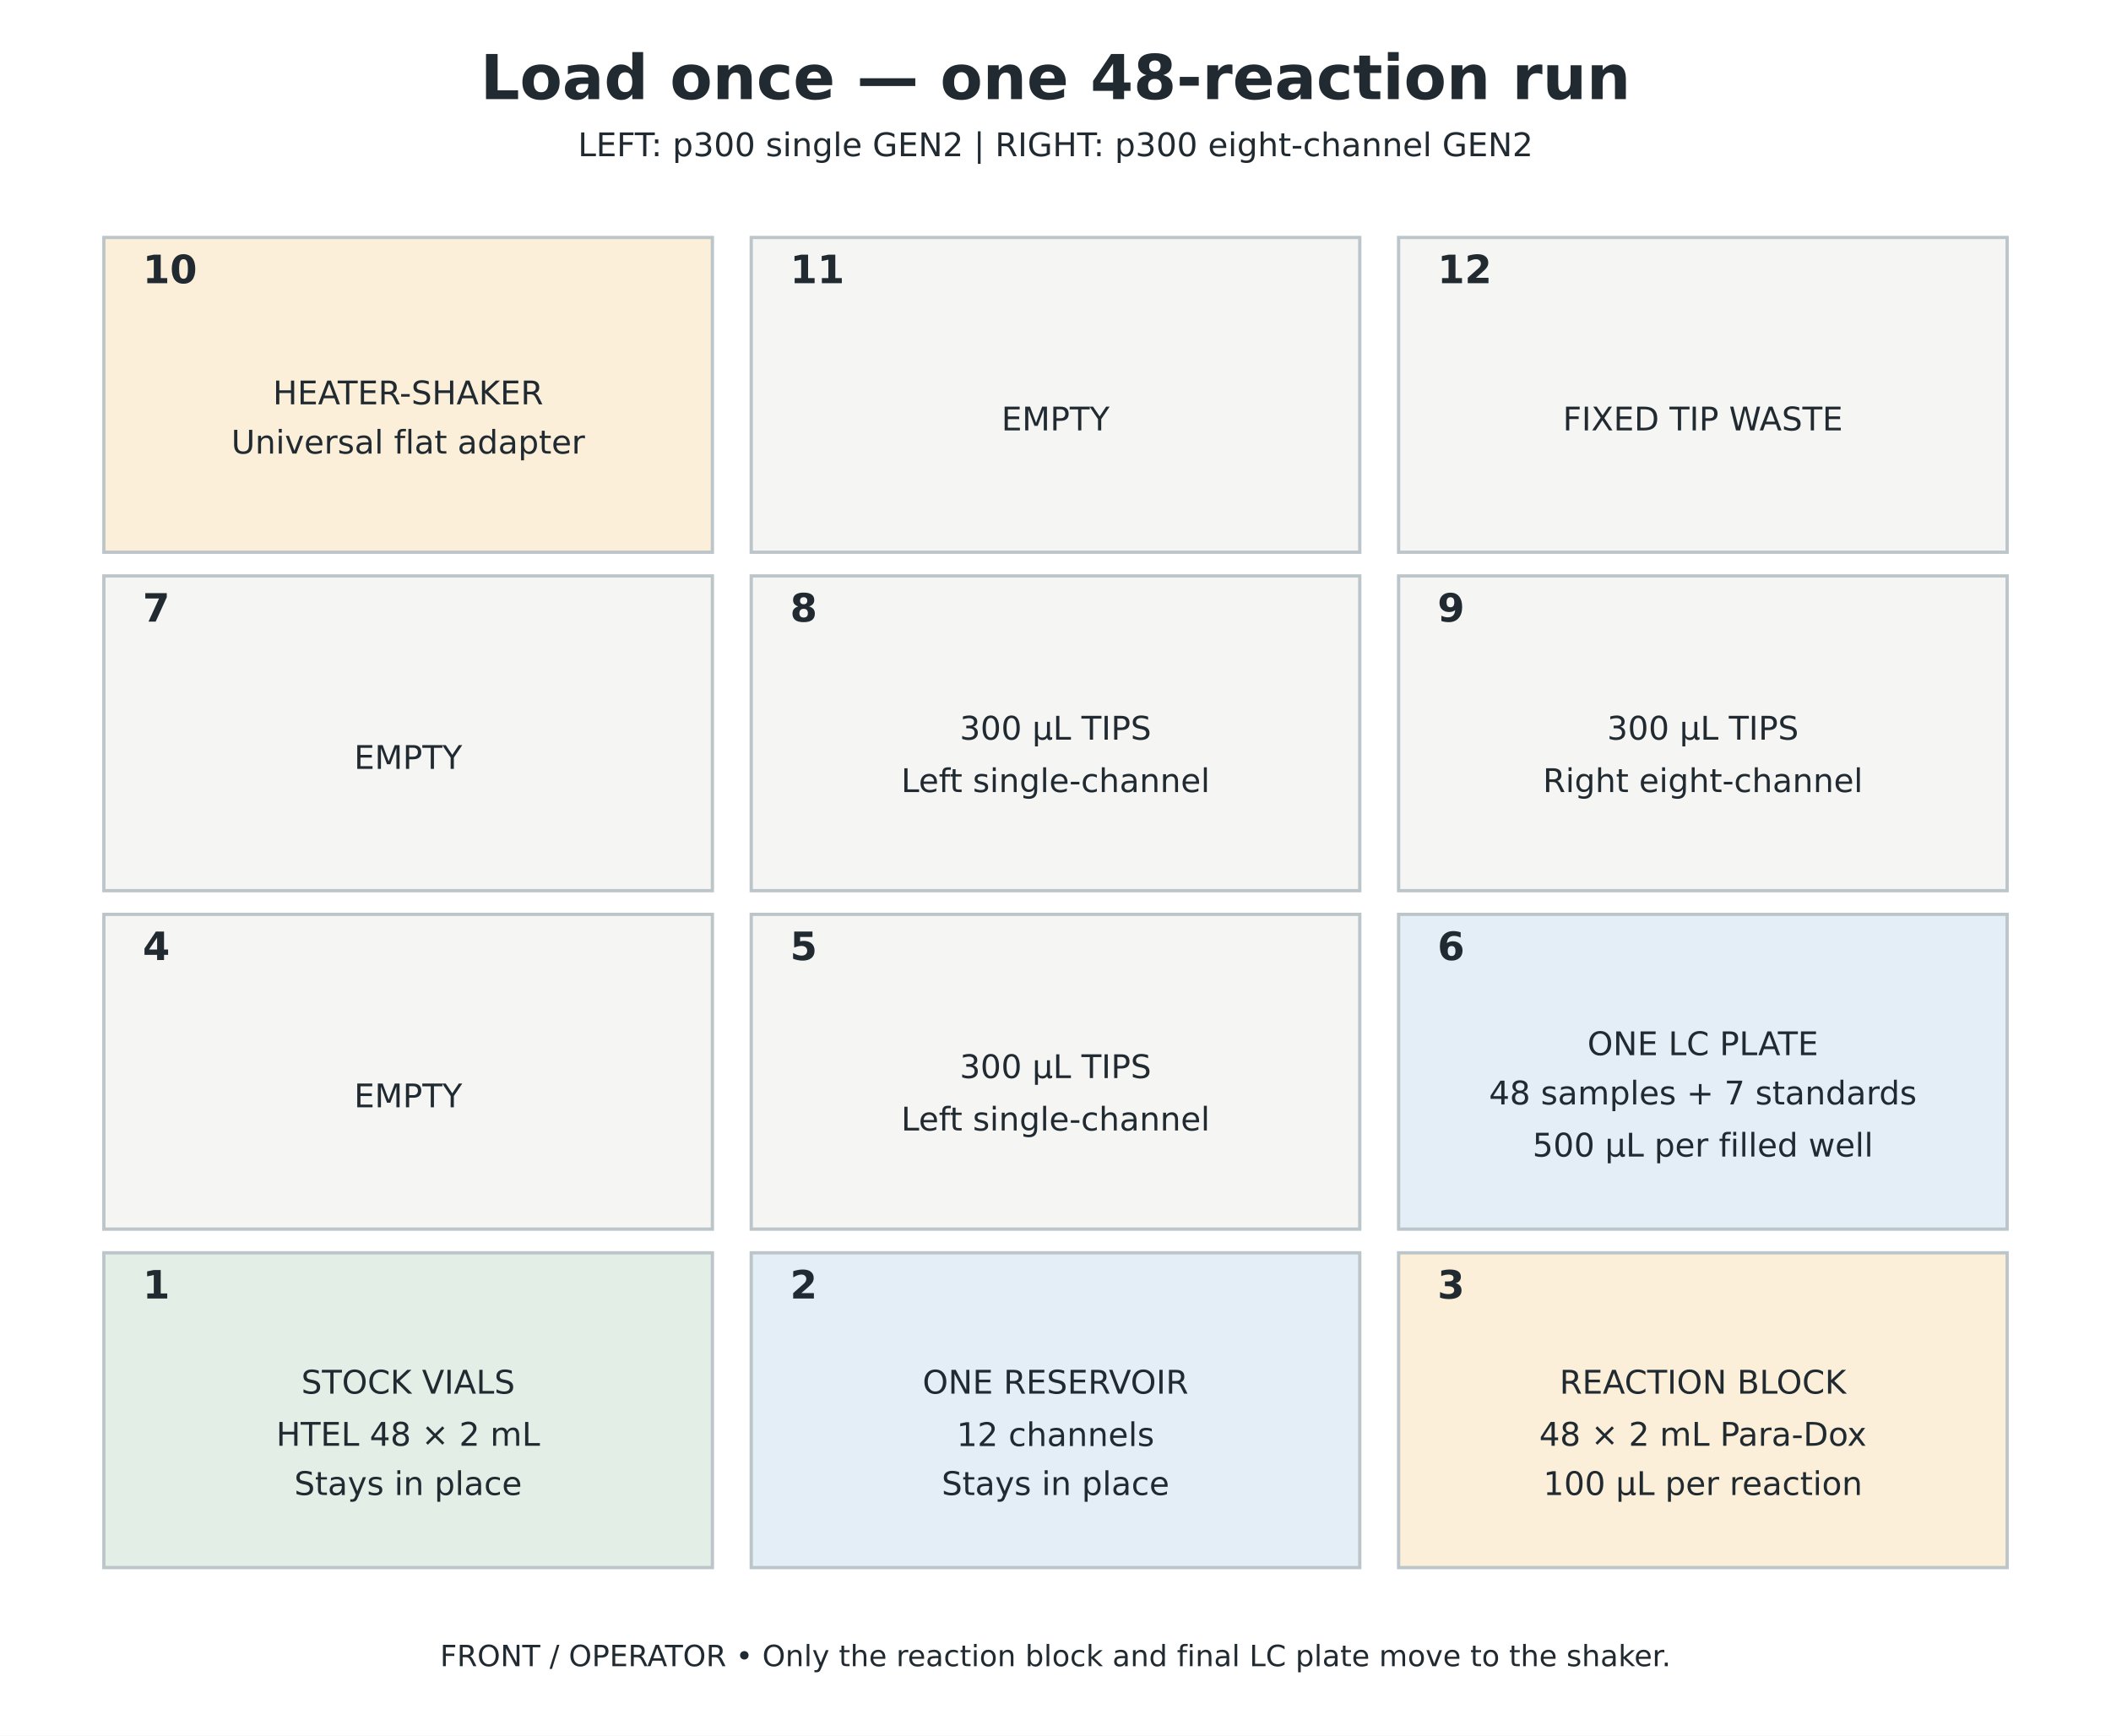
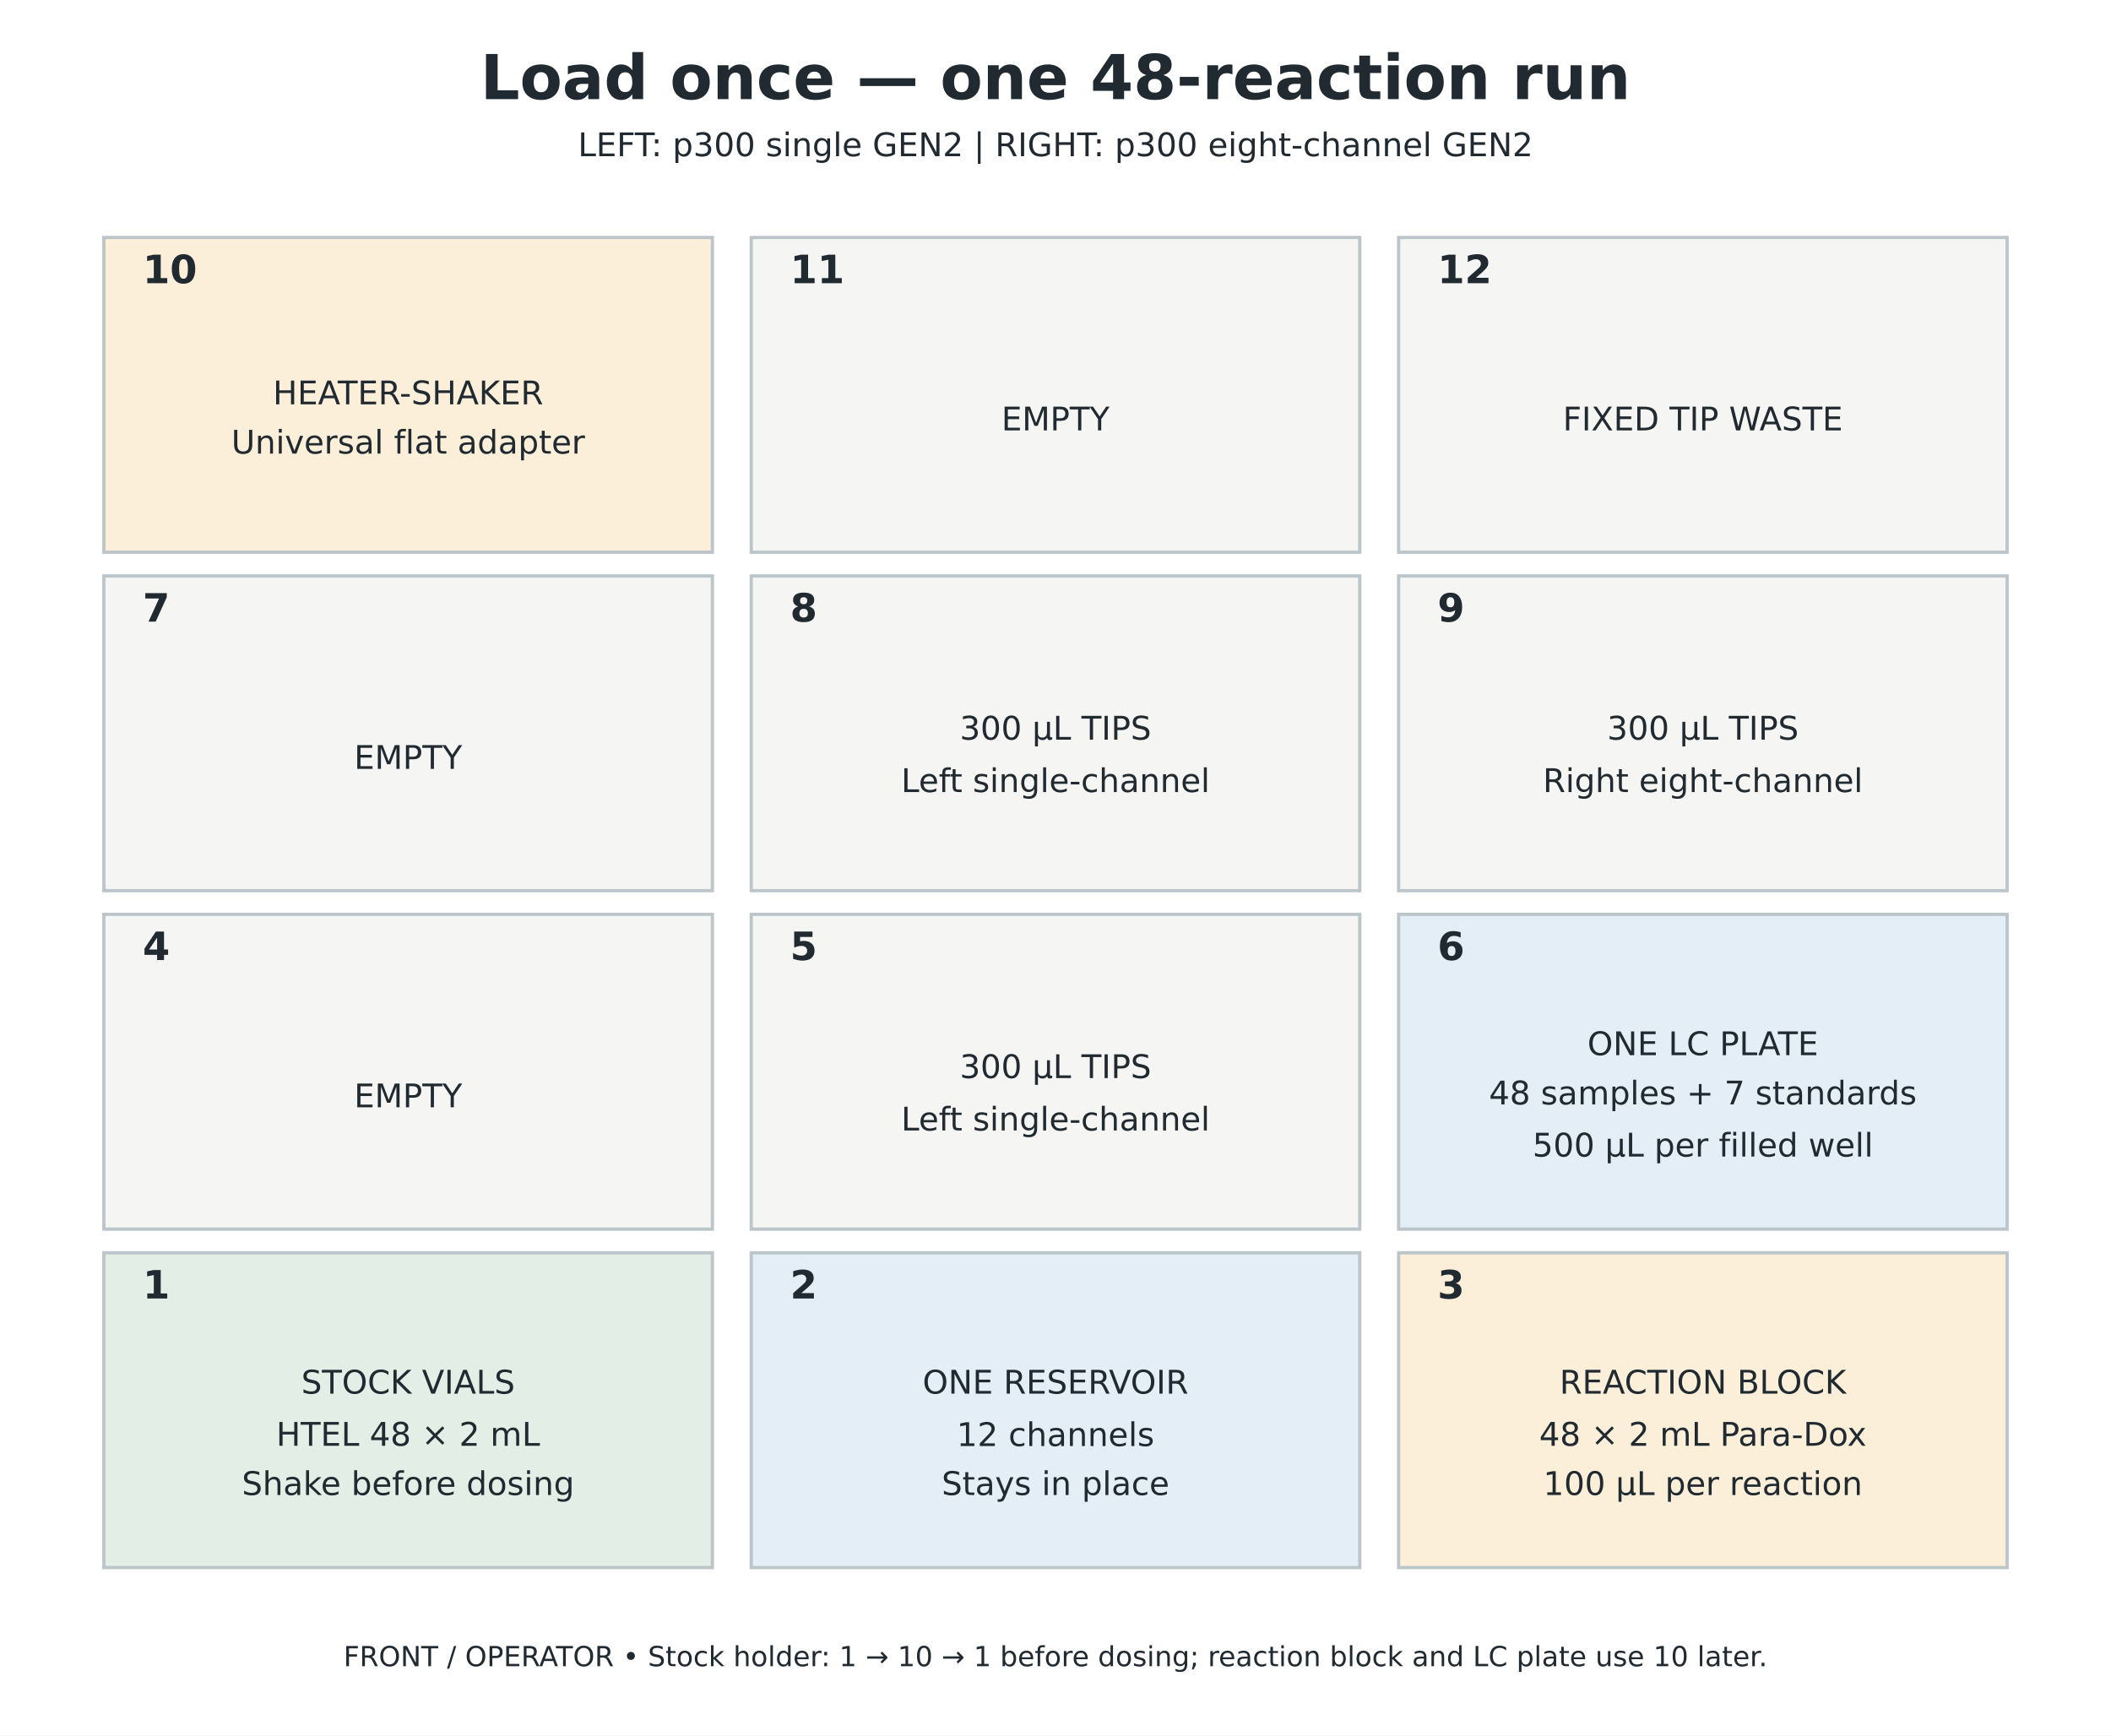
<svg xmlns="http://www.w3.org/2000/svg" width="648pt" height="532.8pt" viewBox="0 0 648 532.8" version="1.1">
  <defs>
    <style type="text/css">*{stroke-linejoin: round; stroke-linecap: butt}</style>
  </defs>
  <g id="figure_1">
    <g id="patch_1">
      <path d="M 0 532.8 L 648 532.8 L 648 0 L 0 0 z " style="fill: #ffffff" />
    </g>
    <g id="axes_1">
      <g id="patch_2">
        <path d="M 31.882 481.212 L 218.678 481.212 L 218.678 384.588 L 31.882 384.588 z " clip-path="url(#p39cb3d78c4)" style="fill: #e3eee6; stroke: #bcc5c9; stroke-linejoin: miter" />
      </g>
      <g id="patch_3">
        <path d="M 230.602 481.212 L 417.398 481.212 L 417.398 384.588 L 230.602 384.588 z " clip-path="url(#p39cb3d78c4)" style="fill: #e4eef6; stroke: #bcc5c9; stroke-linejoin: miter" />
      </g>
      <g id="patch_4">
        <path d="M 429.322 481.212 L 616.118 481.212 L 616.118 384.588 L 429.322 384.588 z " clip-path="url(#p39cb3d78c4)" style="fill: #fbefd9; stroke: #bcc5c9; stroke-linejoin: miter" />
      </g>
      <g id="patch_5">
        <path d="M 31.882 377.316 L 218.678 377.316 L 218.678 280.692 L 31.882 280.692 z " clip-path="url(#p39cb3d78c4)" style="fill: #f5f5f3; stroke: #bcc5c9; stroke-linejoin: miter" />
      </g>
      <g id="patch_6">
        <path d="M 230.602 377.316 L 417.398 377.316 L 417.398 280.692 L 230.602 280.692 z " clip-path="url(#p39cb3d78c4)" style="fill: #f5f5f3; stroke: #bcc5c9; stroke-linejoin: miter" />
      </g>
      <g id="patch_7">
        <path d="M 429.322 377.316 L 616.118 377.316 L 616.118 280.692 L 429.322 280.692 z " clip-path="url(#p39cb3d78c4)" style="fill: #e4eef6; stroke: #bcc5c9; stroke-linejoin: miter" />
      </g>
      <g id="patch_8">
        <path d="M 31.882 273.42 L 218.678 273.42 L 218.678 176.796 L 31.882 176.796 z " clip-path="url(#p39cb3d78c4)" style="fill: #f5f5f3; stroke: #bcc5c9; stroke-linejoin: miter" />
      </g>
      <g id="patch_9">
        <path d="M 230.602 273.42 L 417.398 273.42 L 417.398 176.796 L 230.602 176.796 z " clip-path="url(#p39cb3d78c4)" style="fill: #f5f5f3; stroke: #bcc5c9; stroke-linejoin: miter" />
      </g>
      <g id="patch_10">
        <path d="M 429.322 273.42 L 616.118 273.42 L 616.118 176.796 L 429.322 176.796 z " clip-path="url(#p39cb3d78c4)" style="fill: #f5f5f3; stroke: #bcc5c9; stroke-linejoin: miter" />
      </g>
      <g id="patch_11">
        <path d="M 31.882 169.524 L 218.678 169.524 L 218.678 72.9 L 31.882 72.9 z " clip-path="url(#p39cb3d78c4)" style="fill: #fbefd9; stroke: #bcc5c9; stroke-linejoin: miter" />
      </g>
      <g id="patch_12">
        <path d="M 230.602 169.524 L 417.398 169.524 L 417.398 72.9 L 230.602 72.9 z " clip-path="url(#p39cb3d78c4)" style="fill: #f5f5f3; stroke: #bcc5c9; stroke-linejoin: miter" />
      </g>
      <g id="patch_13">
        <path d="M 429.322 169.524 L 616.118 169.524 L 616.118 72.9 L 429.322 72.9 z " clip-path="url(#p39cb3d78c4)" style="fill: #f5f5f3; stroke: #bcc5c9; stroke-linejoin: miter" />
      </g>
      <g id="text_1">
        <text style="font-weight: 700; font-size: 12px; font-family: 'DejaVu Sans'; text-anchor: start; fill: #202a30" x="43.805" y="398.614" transform="rotate(-0 43.8048 398.6143)">1</text>
      </g>
      <g id="text_2">
        <text style="font-size: 10px; font-family: 'DejaVu Sans'; fill: #202a30" transform="translate(92.48078 427.8126)">STOCK VIALS</text>
        <text style="font-size: 10px; font-family: 'DejaVu Sans'; fill: #202a30" transform="translate(84.77453 443.8126)">HTEL 48 × 2 mL</text>
-         <text style="font-size: 10px; font-family: 'DejaVu Sans'; fill: #202a30" transform="translate(90.32844 458.9321)">Stays in place</text>
+         <text style="font-size: 10px; font-family: 'DejaVu Sans'; fill: #202a30" transform="translate(74.23859 458.9321)">Shake before dosing</text>
      </g>
      <g id="text_3">
        <text style="font-weight: 700; font-size: 12px; font-family: 'DejaVu Sans'; text-anchor: start; fill: #202a30" x="242.525" y="398.614" transform="rotate(-0 242.5248 398.6143)">2</text>
      </g>
      <g id="text_4">
        <text style="font-size: 10px; font-family: 'DejaVu Sans'; fill: #202a30" transform="translate(283.1891 427.8126)">ONE RESERVOIR</text>
        <text style="font-size: 10px; font-family: 'DejaVu Sans'; fill: #202a30" transform="translate(293.6586 443.9008)">12 channels</text>
        <text style="font-size: 10px; font-family: 'DejaVu Sans'; fill: #202a30" transform="translate(289.0484 458.9321)">Stays in place</text>
      </g>
      <g id="text_5">
        <text style="font-weight: 700; font-size: 12px; font-family: 'DejaVu Sans'; text-anchor: start; fill: #202a30" x="441.245" y="398.614" transform="rotate(-0 441.2448 398.6143)">3</text>
      </g>
      <g id="text_6">
        <text style="font-size: 10px; font-family: 'DejaVu Sans'; fill: #202a30" transform="translate(478.7231 427.8126)">REACTION BLOCK</text>
        <text style="font-size: 10px; font-family: 'DejaVu Sans'; fill: #202a30" transform="translate(472.4809 443.8126)">48 × 2 mL Para-Dox</text>
        <text style="font-size: 10px; font-family: 'DejaVu Sans'; fill: #202a30" transform="translate(473.7231 458.9321)">100 µL per reaction</text>
      </g>
      <g id="text_7">
        <text style="font-weight: 700; font-size: 12px; font-family: 'DejaVu Sans'; text-anchor: start; fill: #202a30" x="43.805" y="294.718" transform="rotate(-0 43.8048 294.7183)">4</text>
      </g>
      <g id="text_8">
        <text style="font-size: 10px; font-family: 'DejaVu Sans'; text-anchor: middle; fill: #202a30" x="125.28" y="339.922" transform="rotate(-0 125.28 339.922)">EMPTY</text>
      </g>
      <g id="text_9">
        <text style="font-weight: 700; font-size: 12px; font-family: 'DejaVu Sans'; text-anchor: start; fill: #202a30" x="242.525" y="294.718" transform="rotate(-0 242.5248 294.7183)">5</text>
      </g>
      <g id="text_10">
        <text style="font-size: 10px; font-family: 'DejaVu Sans'; fill: #202a30" transform="translate(294.593 330.9478)">300 µL TIPS</text>
        <text style="font-size: 10px; font-family: 'DejaVu Sans'; fill: #202a30" transform="translate(276.6117 347.0361)">Left single-channel</text>
      </g>
      <g id="text_11">
        <text style="font-weight: 700; font-size: 12px; font-family: 'DejaVu Sans'; text-anchor: start; fill: #202a30" x="441.245" y="294.718" transform="rotate(-0 441.2448 294.7183)">6</text>
      </g>
      <g id="text_12">
        <text style="font-size: 10px; font-family: 'DejaVu Sans'; fill: #202a30" transform="translate(487.2677 323.9166)">ONE LC PLATE</text>
        <text style="font-size: 10px; font-family: 'DejaVu Sans'; fill: #202a30" transform="translate(457.0638 339.0361)">48 samples + 7 standards</text>
        <text style="font-size: 10px; font-family: 'DejaVu Sans'; fill: #202a30" transform="translate(470.4247 355.0361)">500 µL per filled well</text>
      </g>
      <g id="text_13">
        <text style="font-weight: 700; font-size: 12px; font-family: 'DejaVu Sans'; text-anchor: start; fill: #202a30" x="43.805" y="190.822" transform="rotate(-0 43.8048 190.8223)">7</text>
      </g>
      <g id="text_14">
        <text style="font-size: 10px; font-family: 'DejaVu Sans'; text-anchor: middle; fill: #202a30" x="125.28" y="236.026" transform="rotate(-0 125.28 236.026)">EMPTY</text>
      </g>
      <g id="text_15">
        <text style="font-weight: 700; font-size: 12px; font-family: 'DejaVu Sans'; text-anchor: start; fill: #202a30" x="242.525" y="190.822" transform="rotate(-0 242.5248 190.8223)">8</text>
      </g>
      <g id="text_16">
        <text style="font-size: 10px; font-family: 'DejaVu Sans'; fill: #202a30" transform="translate(294.593 227.0518)">300 µL TIPS</text>
        <text style="font-size: 10px; font-family: 'DejaVu Sans'; fill: #202a30" transform="translate(276.6117 243.1401)">Left single-channel</text>
      </g>
      <g id="text_17">
        <text style="font-weight: 700; font-size: 12px; font-family: 'DejaVu Sans'; text-anchor: start; fill: #202a30" x="441.245" y="190.822" transform="rotate(-0 441.2448 190.8223)">9</text>
      </g>
      <g id="text_18">
        <text style="font-size: 10px; font-family: 'DejaVu Sans'; fill: #202a30" transform="translate(493.313 227.0518)">300 µL TIPS</text>
        <text style="font-size: 10px; font-family: 'DejaVu Sans'; fill: #202a30" transform="translate(473.6067 243.1401)">Right eight-channel</text>
      </g>
      <g id="text_19">
        <text style="font-weight: 700; font-size: 12px; font-family: 'DejaVu Sans'; text-anchor: start; fill: #202a30" x="43.805" y="86.926" transform="rotate(-0 43.8048 86.92632)">10</text>
      </g>
      <g id="text_20">
        <text style="font-size: 10px; font-family: 'DejaVu Sans'; fill: #202a30" transform="translate(83.77219 124.1246)">HEATER-SHAKER</text>
        <text style="font-size: 10px; font-family: 'DejaVu Sans'; fill: #202a30" transform="translate(70.99328 139.2441)">Universal flat adapter</text>
      </g>
      <g id="text_21">
        <text style="font-weight: 700; font-size: 12px; font-family: 'DejaVu Sans'; text-anchor: start; fill: #202a30" x="242.525" y="86.926" transform="rotate(-0 242.5248 86.92632)">11</text>
      </g>
      <g id="text_22">
        <text style="font-size: 10px; font-family: 'DejaVu Sans'; text-anchor: middle; fill: #202a30" x="324" y="132.13" transform="rotate(-0 324 132.13)">EMPTY</text>
      </g>
      <g id="text_23">
        <text style="font-weight: 700; font-size: 12px; font-family: 'DejaVu Sans'; text-anchor: start; fill: #202a30" x="441.245" y="86.926" transform="rotate(-0 441.2448 86.92632)">12</text>
      </g>
      <g id="text_24">
        <text style="font-size: 10px; font-family: 'DejaVu Sans'; text-anchor: middle; fill: #202a30" x="522.72" y="132.125" transform="rotate(-0 522.72 132.1246)">FIXED TIP WASTE</text>
      </g>
    </g>
    <g id="text_25">
      <text style="font-weight: 700; font-size: 19px; font-family: 'DejaVu Sans'; text-anchor: middle; fill: #202a30" x="324" y="30.421" transform="rotate(-0 324 30.42103)">Load once — one 48-reaction run</text>
    </g>
    <g id="text_26">
      <text style="font-size: 10px; font-family: 'DejaVu Sans'; text-anchor: middle; fill: #202a30" x="324" y="47.952" transform="rotate(-0 324 47.952)">LEFT: p300 single GEN2     |     RIGHT: p300 eight-channel GEN2</text>
    </g>
    <g id="text_27">
-       <text style="font-size: 9px; font-family: 'DejaVu Sans'; text-anchor: middle; fill: #202a30" x="324" y="511.488" transform="rotate(-0 324 511.488)">FRONT / OPERATOR    •    Only the reaction block and final LC plate move to the shaker.</text>
+       <text style="font-size: 8.5px; font-family: 'DejaVu Sans'; text-anchor: middle; fill: #202a30" x="324" y="511.488" transform="rotate(-0 324 511.488)">FRONT / OPERATOR  •  Stock holder: 1 → 10 → 1 before dosing; reaction block and LC plate use 10 later.</text>
    </g>
  </g>
  <defs>
    <clipPath id="p39cb3d78c4">
      <rect x="25.92" y="69.264" width="596.16" height="415.584" />
    </clipPath>
  </defs>
</svg>
